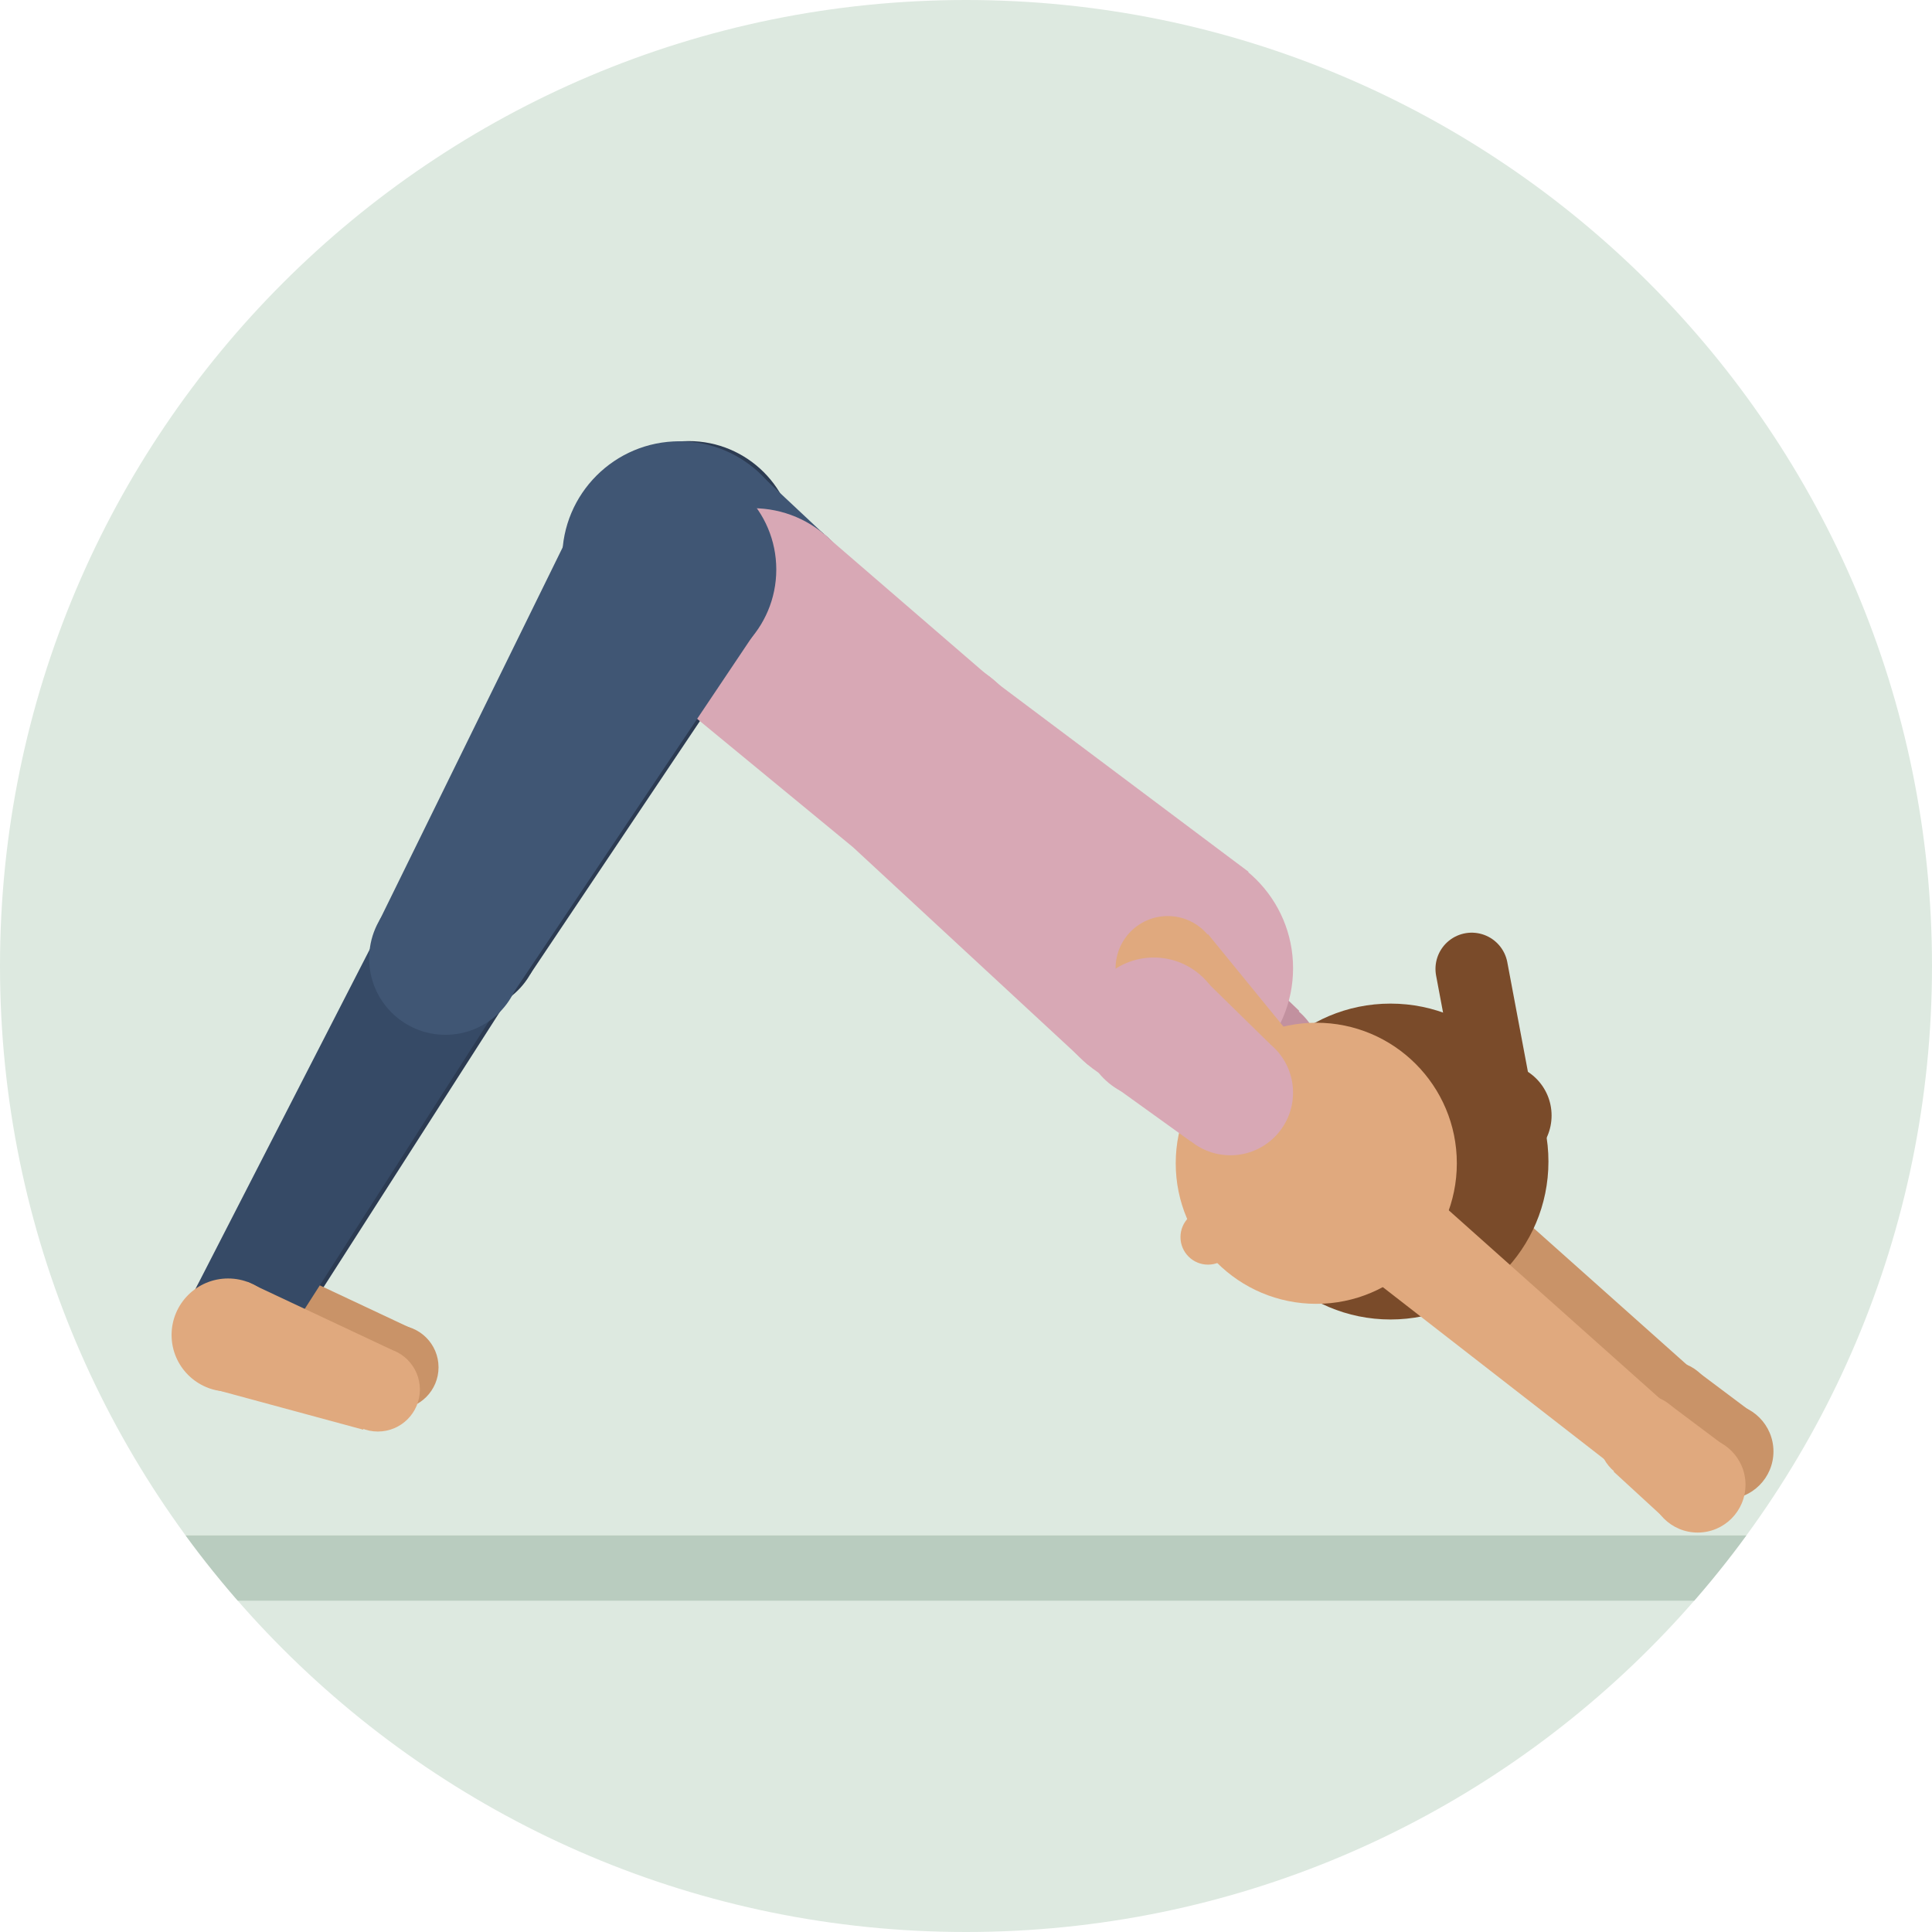
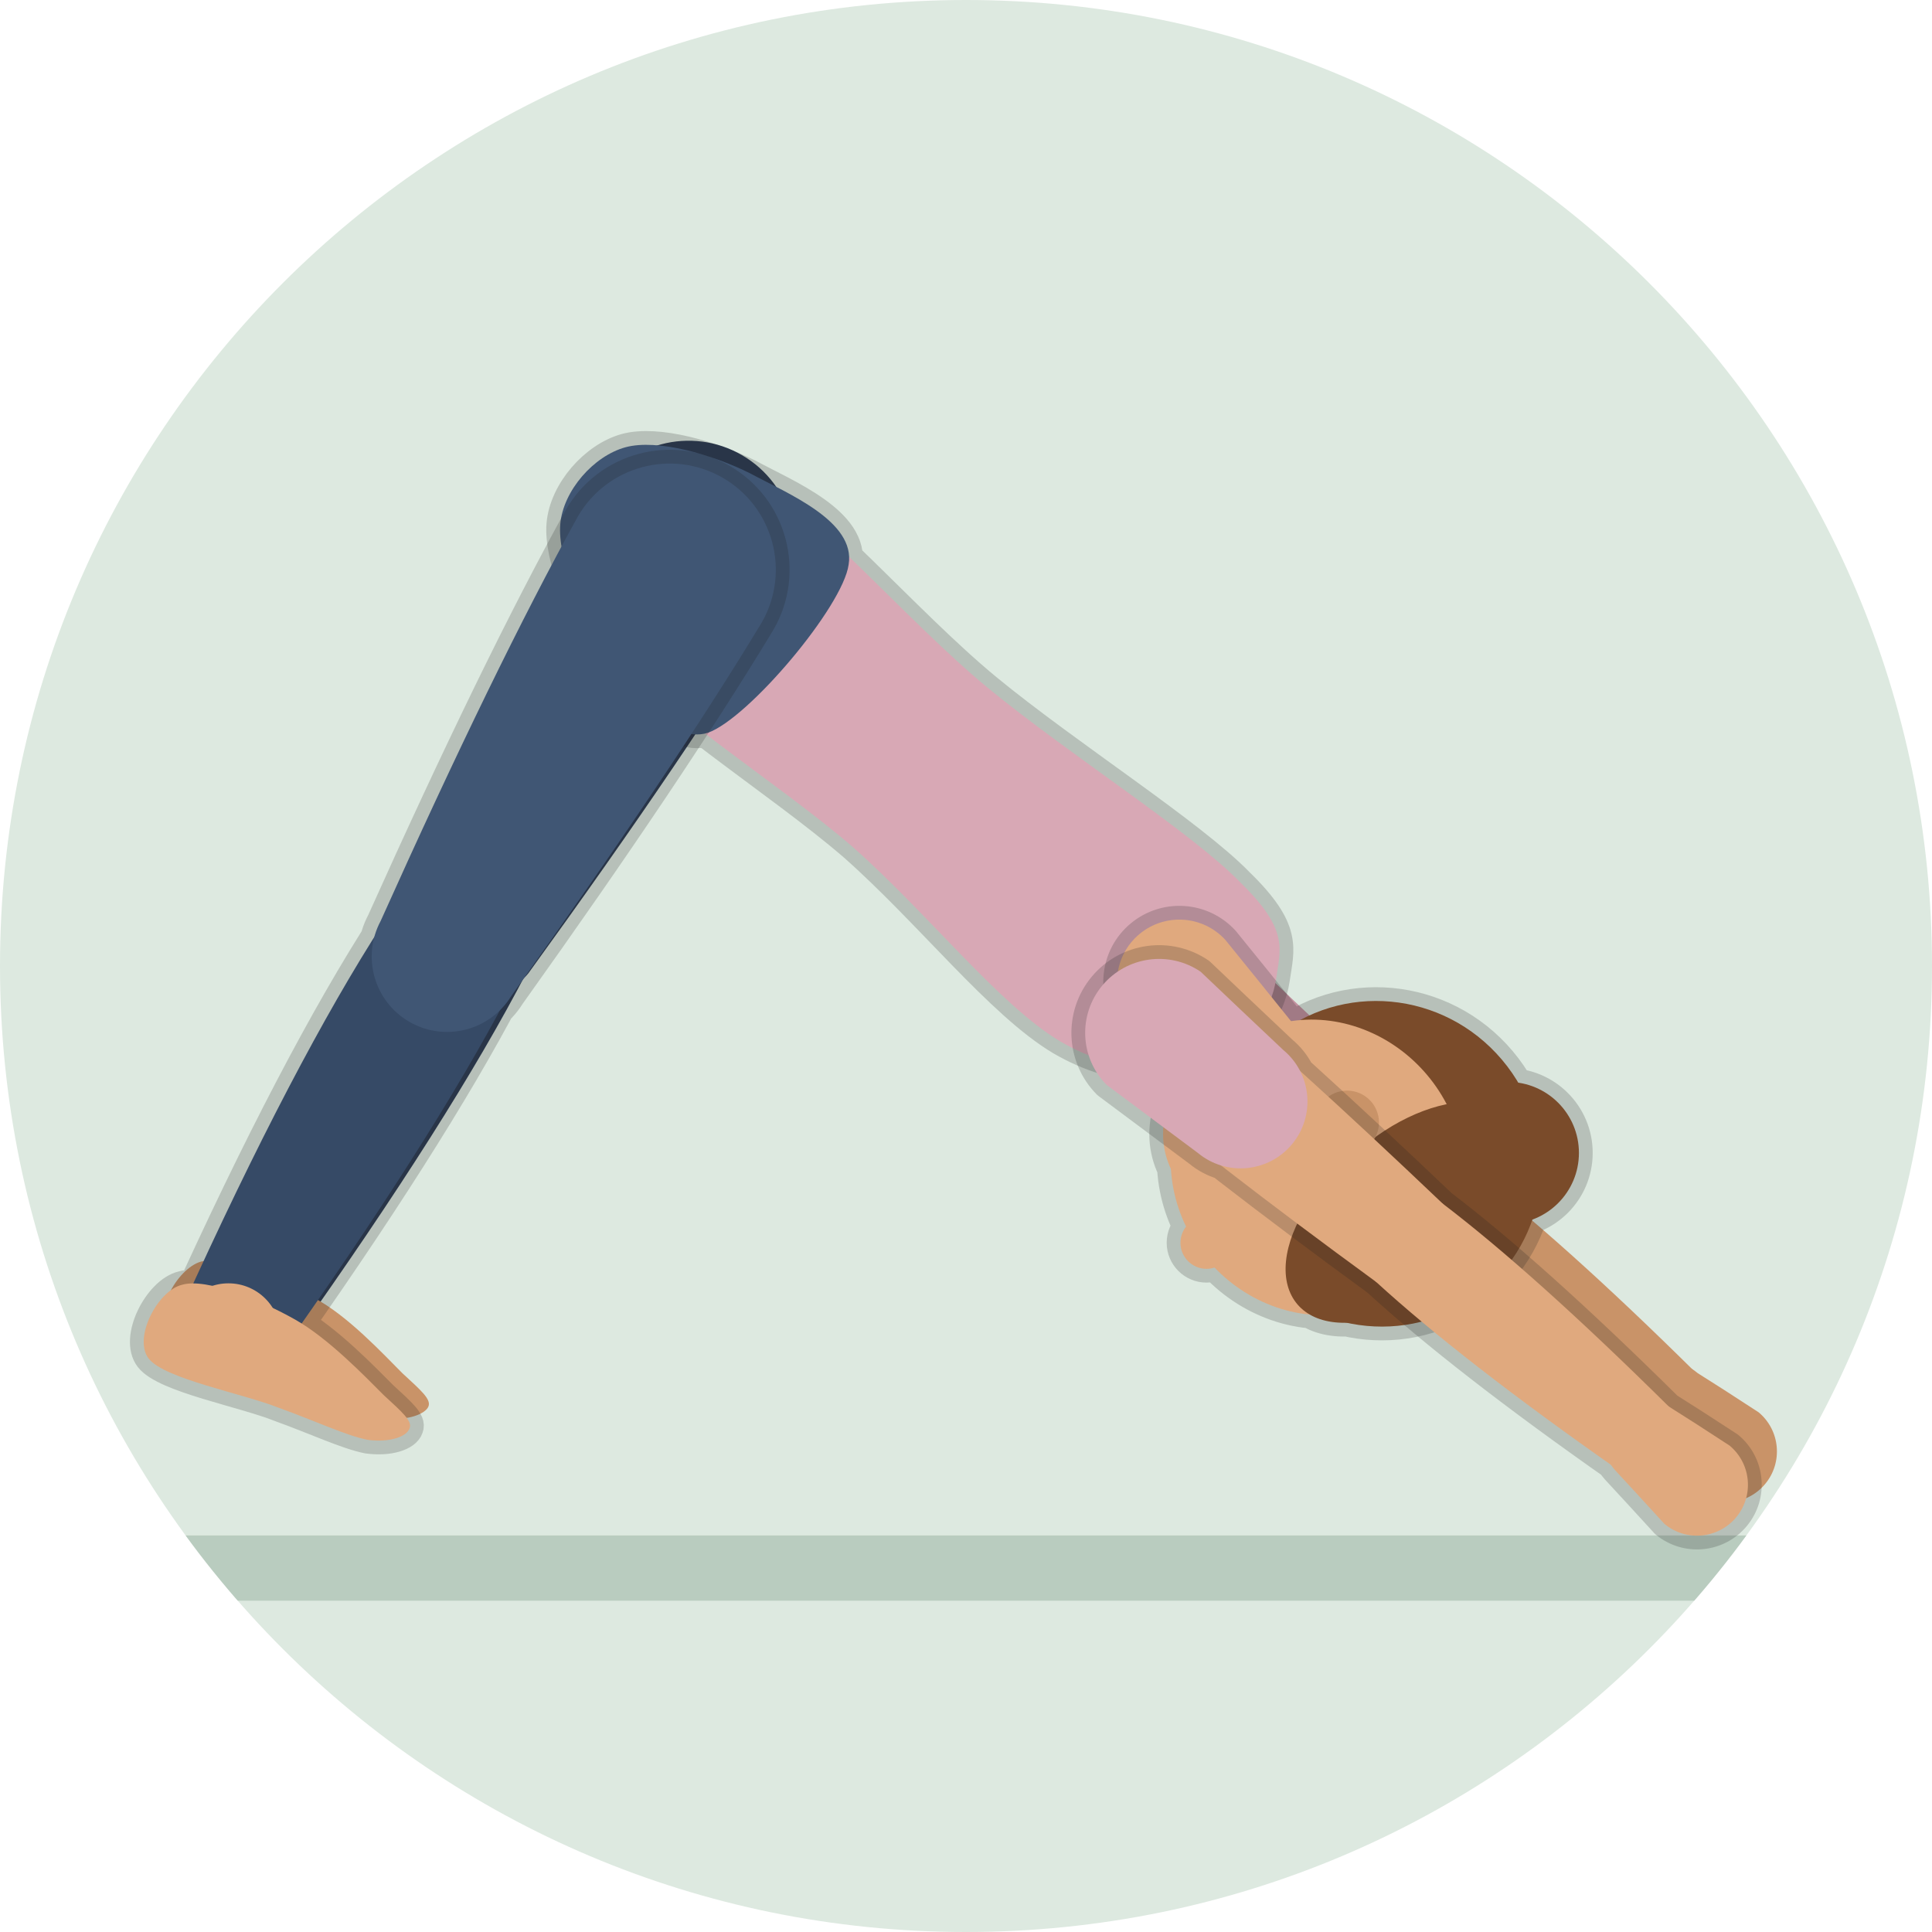
<svg xmlns="http://www.w3.org/2000/svg" viewBox="0 0 200 200" width="400" height="400" role="img" aria-label="Figure in an inverted V in profile with hands and feet on the floor and hips high.">
  <circle cx="100" cy="100" r="100" fill="#DDE9E0" />
  <clipPath id="cgzmou">
    <circle cx="100" cy="100" r="100" />
  </clipPath>
  <g clip-path="url(#cgzmou)">
    <g transform="translate(100.0 159.7) scale(1.500)">
      <rect x="-66.425" y="-0.5" width="132.849" height="4.5" rx="2.2" fill="#B9CCBF" />
      <g>
-         <g fill="#C99368">
-           <path d="M12.0 -34.4 L30.3 -20.3 L34.7 -25.7 L17.7 -41.2Z" />
-           <circle cx="14.888" cy="-37.795" r="4.418" />
-           <circle cx="32.507" cy="-23.011" r="3.478" />
-         </g>
-         <g fill="#C2919F">
-           <path d="M11.7 -34.1 L17.4 -30.0 L23.0 -36.7 L18.0 -41.5Z" />
-           <circle cx="14.888" cy="-37.795" r="4.888" />
-           <circle cx="20.174" cy="-33.359" r="4.324" />
-         </g>
-         <g fill="#C99368">
-           <path d="M30.3 -20.3 L46.8 -7.4 L50.4 -11.7 L34.7 -25.7Z" />
-           <circle cx="32.507" cy="-23.011" r="3.478" />
-           <circle cx="48.594" cy="-9.512" r="2.8" />
-         </g>
-         <g fill="#C99368">
-           <path d="M46.7 -7.2 L50.3 -3.8 L54.5 -8.8 L50.5 -11.8Z" />
-           <circle cx="48.594" cy="-9.512" r="3" />
-           <circle cx="52.425" cy="-6.298" r="3.3" />
-         </g>
+         <path d="M12.0 -34.4Q18.7 -28.7 30.2 -20.3A3.6 3.6 0 0 0 34.8 -25.7Q24.5 -35.6 17.7 -41.2A4.4 4.4 0 0 0 12.0 -34.4Z" fill="#C99368" />
+         <path d="M11.6 -33.9Q14.0 -32.1 17.9 -29.2A4.6 4.6 0 0 0 23.8 -36.3Q20.3 -39.6 18.2 -41.7A5.1 5.1 0 0 0 11.6 -33.9Z" fill="#C2919F" />
+         <path d="M30.2 -20.3Q36.1 -14.9 46.8 -7.4A2.8 2.8 0 0 0 50.4 -11.7Q41.1 -20.9 34.8 -25.7A3.6 3.6 0 0 0 30.2 -20.3Z" fill="#C99368" />
+         <path d="M46.7 -7.3Q48.0 -5.9 50.2 -3.6A3.5 3.5 0 0 0 54.7 -9.0Q52.1 -10.7 50.5 -11.7A2.9 2.9 0 0 0 46.7 -7.3Z" fill="#C99368" />
      </g>
      <g>
-         <g fill="#2C3B52">
-           <path d="M-38.9 -44.3 L-52.7 -17.6 L-46.6 -14.1 L-30.4 -39.4Z" />
-           <circle cx="-34.639" cy="-41.848" r="4.888" />
-           <circle cx="-49.639" cy="-15.867" r="3.478" />
-         </g>
-         <g fill="#2C3B52">
-           <path d="M-25.5 -72.4 L-39.2 -44.5 L-30.1 -39.2 L-12.8 -65.0Z" />
-           <circle cx="-19.139" cy="-68.694" r="7.332" />
-           <circle cx="-34.639" cy="-41.848" r="5.264" />
-         </g>
-         <g fill="#C99368">
-           <path d="M-51.0 -12.2 L-40.3 -9.4 L-38.3 -14.8 L-48.3 -19.5Z" />
-           <circle cx="-49.639" cy="-15.867" r="3.9" />
-           <circle cx="-39.302" cy="-12.105" r="2.9" />
-         </g>
+         <path d="M-39.0 -44.3Q-45.1 -34.7 -52.8 -17.7A3.7 3.7 0 0 0 -46.4 -14.0Q-35.6 -29.2 -30.3 -39.4A5.0 5.0 0 0 0 -39.0 -44.3Z" fill="#2C3B52" />
+         <path d="M-25.5 -72.4Q-31.2 -62.0 -39.1 -44.4A5.2 5.2 0 0 0 -30.2 -39.3Q-18.9 -54.9 -12.8 -65.0A7.3 7.3 0 0 0 -25.5 -72.4Z" fill="#2C3B52" />
+         <path d="M-49.6 -12.3A3.6 3.6 0.0 1 0 -49.6 -19.5A3.6 3.6 0.0 1 0 -49.6 -12.3Z" fill="#C99368" />
+         <path d="M-52.8 -19.4C-54.5 -18.9 -56.2 -15.7 -55.1 -14.2C-54.0 -12.8 -48.7 -11.8 -46.1 -10.9C-43.6 -9.9 -41.5 -8.9 -40.0 -8.6C-38.5 -8.4 -37.3 -8.9 -37.1 -9.4C-36.9 -9.9 -37.6 -10.5 -38.9 -11.7C-40.2 -13.0 -42.7 -15.7 -45.0 -16.9C-47.3 -18.2 -51.1 -19.8 -52.8 -19.4Z" fill="#C99368" />
      </g>
      <g>
-         <g fill="#405674">
-           <path d="M-25.0 -61.7 L-19.7 -57.8 L-9.8 -69.6 L-14.6 -74.1Z" />
-           <circle cx="-19.782" cy="-67.928" r="8.084" />
-           <circle cx="-14.726" cy="-63.686" r="7.708" />
-         </g>
-         <g fill="#D8A8B5">
-           <path d="M-19.7 -57.8 L-7.8 -48.0 L1.9 -59.5 L-9.8 -69.6Z" />
-           <circle cx="-14.726" cy="-63.686" r="7.708" />
-           <circle cx="-2.929" cy="-53.787" r="7.52" />
-         </g>
-         <g fill="#D8A8B5">
-           <path d="M-7.8 -48.0 L8.4 -33.0 L19.5 -46.3 L1.9 -59.5Z" />
-           <circle cx="-2.929" cy="-53.787" r="7.52" />
-           <circle cx="13.924" cy="-39.646" r="8.648" />
-         </g>
+         <path d="M-15.0 -73.6C-10.6 -71.4 -4.2 -63.7 1.5 -59.0C7.1 -54.4 15.6 -49.0 18.9 -45.6C22.3 -42.3 21.7 -41.0 21.4 -38.9C21.1 -36.8 19.4 -33.9 16.9 -33.2C14.4 -32.5 10.6 -32.2 6.5 -34.6C2.3 -37.1 -2.6 -43.4 -7.8 -48.0C-13.0 -52.5 -21.9 -58.0 -24.7 -62.0C-27.6 -66.0 -26.4 -70.2 -24.8 -72.1C-23.1 -74.0 -19.4 -75.8 -15.0 -73.6ZM-14.9 -73.8C-12.3 -72.4 -7.6 -70.5 -8.1 -67.5C-8.5 -64.6 -15.0 -56.9 -17.8 -55.9C-20.6 -55.0 -23.2 -59.4 -24.9 -61.8C-26.6 -64.2 -28.2 -68.0 -28.0 -70.3C-27.8 -72.6 -25.7 -75.0 -23.5 -75.6C-21.3 -76.2 -17.5 -75.1 -14.9 -73.8Z" fill="#1E1F1D" stroke="#1E1F1D" stroke-width="1.9" stroke-linejoin="round" opacity="0.2" />
+         <path d="M-15.0 -73.6C-10.6 -71.4 -4.2 -63.7 1.5 -59.0C7.1 -54.4 15.6 -49.0 18.9 -45.6C22.3 -42.3 21.7 -41.0 21.4 -38.9C21.1 -36.8 19.4 -33.9 16.9 -33.2C14.4 -32.5 10.6 -32.2 6.5 -34.6C2.3 -37.1 -2.6 -43.4 -7.8 -48.0C-13.0 -52.5 -21.9 -58.0 -24.7 -62.0C-27.6 -66.0 -26.4 -70.2 -24.8 -72.1C-23.1 -74.0 -19.4 -75.8 -15.0 -73.6Z" fill="#D8A8B5" />
+         <path d="M-14.9 -73.8C-12.3 -72.4 -7.6 -70.5 -8.1 -67.5C-8.5 -64.6 -15.0 -56.9 -17.8 -55.9C-20.6 -55.0 -23.2 -59.4 -24.9 -61.8C-26.6 -64.2 -28.2 -68.0 -28.0 -70.3C-27.8 -72.6 -25.7 -75.0 -23.5 -75.6C-21.3 -76.2 -17.5 -75.1 -14.9 -73.8Z" fill="#405674" />
      </g>
      <g>
-         <g fill="#E0A97E">
-           <path d="M11.2 -37.3 L22.6 -24.1 L27.8 -28.4 L16.7 -42.0Z" />
-           <circle cx="13.924" cy="-39.646" r="3.6" />
-           <circle cx="25.173" cy="-26.24" r="3.4" />
-         </g>
-         <circle cx="36.813" cy="-29.48" r="3.6" fill="#7A4B2A" />
-         <path d="M36.8 -29.5 L34.9 -39.6" stroke="#7A4B2A" stroke-width="5" stroke-linecap="round" />
-         <circle cx="29.296" cy="-26.305" r="10.9" fill="#7A4B2A" />
-         <circle cx="24.174" cy="-26.185" r="9.7" fill="#E0A97E" />
-         <circle cx="16.702" cy="-21.09" r="1.9" fill="#E0A97E" />
+         <path d="M11.3 -36.1Q15.4 -31.4 22.1 -23.7A4.0 4.0 0 0 0 28.2 -28.8Q21.8 -36.8 17.9 -41.6A4.3 4.3 0 0 0 11.3 -36.1ZM37.4 -22.0A4.9 4.9 0.0 1 0 37.4 -31.8A4.9 4.9 0.0 1 0 37.4 -22.0ZM21.2 -34.8A11.1 11.3 140.0 1 0 35.8 -17.5A11.1 11.3 140.0 1 0 21.2 -34.8ZM17.7 -33.7A9.4 10.2 140.0 1 0 30.8 -18.1A9.4 10.2 140.0 1 0 17.7 -33.7ZM19.2 -22.6A5.6 5.6 0.0 1 0 19.2 -33.8A5.6 5.6 0.0 1 0 19.2 -22.6ZM16.6 -18.9A1.8 1.8 0.0 1 0 16.6 -22.5A1.8 1.8 0.0 1 0 16.6 -18.9ZM26.9 -26.9A9.3 5.4 140.0 1 0 33.9 -18.7A9.3 5.4 140.0 1 0 26.9 -26.9ZM26.3 -26.8A2.2 2.2 0.0 1 0 26.3 -31.2A2.2 2.2 0.0 1 0 26.3 -26.8Z" fill="#1E1F1D" stroke="#1E1F1D" stroke-width="1.9" stroke-linejoin="round" opacity="0.2" />
+         <path d="M11.3 -36.1Q15.4 -31.4 22.1 -23.7A4.0 4.0 0 0 0 28.2 -28.8Q21.8 -36.8 17.9 -41.6A4.3 4.3 0 0 0 11.3 -36.1Z" fill="#E0A97E" />
+         <path d="M37.4 -22.0A4.9 4.9 0.0 1 0 37.4 -31.8A4.9 4.9 0.0 1 0 37.4 -22.0Z" fill="#7A4B2A" />
+         <path d="M21.2 -34.8A11.1 11.3 140.0 1 0 35.8 -17.5A11.1 11.3 140.0 1 0 21.2 -34.8Z" fill="#7A4B2A" />
+         <path d="M17.7 -33.7A9.4 10.2 140.0 1 0 30.8 -18.1A9.4 10.2 140.0 1 0 17.7 -33.7Z" fill="#E0A97E" />
+         <path d="M19.2 -22.6A5.6 5.6 0.0 1 0 19.2 -33.8A5.6 5.6 0.0 1 0 19.2 -22.6Z" fill="#E0A97E" />
+         <path d="M16.6 -18.9A1.8 1.8 0.0 1 0 16.6 -22.5A1.8 1.8 0.0 1 0 16.6 -18.9Z" fill="#E0A97E" />
+         <path d="M26.9 -26.9A9.3 5.4 140.0 1 0 33.9 -18.7A9.3 5.4 140.0 1 0 26.9 -26.9Z" fill="#7A4B2A" />
+         <path d="M26.3 -26.8A2.2 2.2 0.0 1 0 26.3 -31.2A2.2 2.2 0.0 1 0 26.3 -26.8Z" fill="#C99368" />
      </g>
      <g>
-         <g fill="#364A66">
-           <path d="M-40.2 -42.8 L-53.9 -16.1 L-47.9 -12.6 L-31.7 -37.9Z" />
-           <circle cx="-35.925" cy="-40.315" r="4.888" />
-           <circle cx="-50.925" cy="-14.335" r="3.478" />
-         </g>
-         <g fill="#405674">
-           <path d="M-26.8 -70.8 L-40.5 -42.9 L-31.4 -37.7 L-14.1 -63.5Z" />
-           <circle cx="-20.425" cy="-67.162" r="7.332" />
-           <circle cx="-35.925" cy="-40.315" r="5.264" />
-         </g>
-         <g fill="#E0A97E">
-           <path d="M-52.3 -10.7 L-41.6 -7.8 L-39.6 -13.3 L-49.6 -18.0Z" />
-           <circle cx="-50.925" cy="-14.335" r="3.9" />
-           <circle cx="-40.588" cy="-10.572" r="2.9" />
-         </g>
+         <path d="M-40.2 -42.8Q-46.4 -33.2 -54.1 -16.2A3.7 3.7 0 0 0 -47.7 -12.5Q-36.9 -27.7 -31.6 -37.8A5.0 5.0 0 0 0 -40.2 -42.8ZM-26.8 -70.8Q-32.5 -60.5 -40.4 -42.9A5.2 5.2 0 0 0 -31.4 -37.7Q-20.2 -53.4 -14.1 -63.5A7.3 7.3 0 0 0 -26.8 -70.8ZM-50.9 -10.7A3.6 3.6 0.0 1 0 -50.9 -17.9A3.6 3.6 0.0 1 0 -50.9 -10.7ZM-54.1 -17.8C-55.8 -17.4 -57.5 -14.1 -56.4 -12.7C-55.3 -11.3 -49.9 -10.3 -47.4 -9.3C-44.9 -8.4 -42.8 -7.4 -41.3 -7.1C-39.8 -6.9 -38.6 -7.3 -38.4 -7.9C-38.2 -8.4 -38.9 -9.0 -40.2 -10.2C-41.5 -11.5 -44.0 -14.1 -46.3 -15.4C-48.6 -16.7 -52.4 -18.3 -54.1 -17.8Z" fill="#1E1F1D" stroke="#1E1F1D" stroke-width="1.9" stroke-linejoin="round" opacity="0.2" />
+         <path d="M-40.2 -42.8Q-46.4 -33.2 -54.1 -16.2A3.7 3.7 0 0 0 -47.7 -12.5Q-36.9 -27.7 -31.6 -37.8A5.0 5.0 0 0 0 -40.2 -42.8Z" fill="#364A66" />
+         <path d="M-26.8 -70.8Q-32.5 -60.5 -40.4 -42.9A5.2 5.2 0 0 0 -31.4 -37.7Q-20.2 -53.4 -14.1 -63.5A7.3 7.3 0 0 0 -26.8 -70.8Z" fill="#405674" />
+         <path d="M-50.9 -10.7A3.6 3.6 0.0 1 0 -50.9 -17.9A3.6 3.6 0.0 1 0 -50.9 -10.7Z" fill="#E0A97E" />
+         <path d="M-54.1 -17.8C-55.8 -17.4 -57.5 -14.1 -56.4 -12.7C-55.3 -11.3 -49.9 -10.3 -47.4 -9.3C-44.9 -8.4 -42.8 -7.4 -41.3 -7.1C-39.8 -6.9 -38.6 -7.3 -38.4 -7.9C-38.2 -8.4 -38.9 -9.0 -40.2 -10.2C-41.5 -11.5 -44.0 -14.1 -46.3 -15.4C-48.6 -16.7 -52.4 -18.3 -54.1 -17.8Z" fill="#E0A97E" />
      </g>
      <g>
-         <g fill="#E0A97E">
-           <path d="M10.1 -32.1 L28.3 -18.0 L32.8 -23.4 L15.8 -38.9Z" />
-           <circle cx="12.96" cy="-35.497" r="4.418" />
-           <circle cx="30.579" cy="-20.712" r="3.478" />
-         </g>
-         <g fill="#D8A8B5">
-           <path d="M9.8 -31.8 L15.5 -27.7 L21.0 -34.4 L16.1 -39.2Z" />
-           <circle cx="12.96" cy="-35.497" r="4.888" />
-           <circle cx="18.246" cy="-31.061" r="4.324" />
-         </g>
-         <g fill="#E0A97E">
-           <path d="M28.3 -18.0 L44.9 -5.1 L48.5 -9.4 L32.8 -23.4Z" />
-           <circle cx="30.579" cy="-20.712" r="3.478" />
-           <circle cx="46.666" cy="-7.214" r="2.8" />
-         </g>
-         <g fill="#E0A97E">
-           <path d="M44.7 -4.9 L48.4 -1.5 L52.6 -6.5 L48.6 -9.5Z" />
-           <circle cx="46.666" cy="-7.214" r="3" />
-           <circle cx="50.496" cy="-4" r="3.3" />
-         </g>
+         <path d="M10.1 -32.1Q16.8 -26.4 28.3 -18.0A3.6 3.6 0 0 0 32.9 -23.4Q22.5 -33.3 15.8 -38.9A4.4 4.4 0 0 0 10.1 -32.1ZM9.7 -31.6Q12.1 -29.8 16.0 -26.9A4.6 4.6 0 0 0 21.9 -34.0Q18.4 -37.3 16.2 -39.4A5.1 5.1 0 0 0 9.7 -31.6ZM28.3 -18.0Q34.2 -12.6 44.9 -5.1A2.8 2.8 0 0 0 48.5 -9.4Q39.2 -18.6 32.9 -23.4A3.6 3.6 0 0 0 28.3 -18.0ZM44.8 -5.0Q46.1 -3.6 48.2 -1.3A3.5 3.5 0 0 0 52.7 -6.7Q50.1 -8.4 48.5 -9.4A2.9 2.9 0 0 0 44.8 -5.0Z" fill="#1E1F1D" stroke="#1E1F1D" stroke-width="1.9" stroke-linejoin="round" opacity="0.2" />
+         <path d="M10.1 -32.1Q16.8 -26.4 28.3 -18.0A3.6 3.6 0 0 0 32.9 -23.4Q22.5 -33.3 15.8 -38.9A4.4 4.4 0 0 0 10.1 -32.1Z" fill="#E0A97E" />
+         <path d="M9.7 -31.6Q12.1 -29.8 16.0 -26.9A4.6 4.6 0 0 0 21.9 -34.0Q18.4 -37.3 16.2 -39.4A5.1 5.1 0 0 0 9.7 -31.6Z" fill="#D8A8B5" />
+         <path d="M28.3 -18.0Q34.2 -12.6 44.9 -5.1A2.8 2.8 0 0 0 48.5 -9.4Q39.2 -18.6 32.9 -23.4A3.6 3.6 0 0 0 28.3 -18.0Z" fill="#E0A97E" />
+         <path d="M44.8 -5.0Q46.1 -3.6 48.2 -1.3A3.5 3.5 0 0 0 52.7 -6.7Q50.1 -8.4 48.5 -9.4A2.9 2.9 0 0 0 44.8 -5.0Z" fill="#E0A97E" />
      </g>
    </g>
  </g>
</svg>
